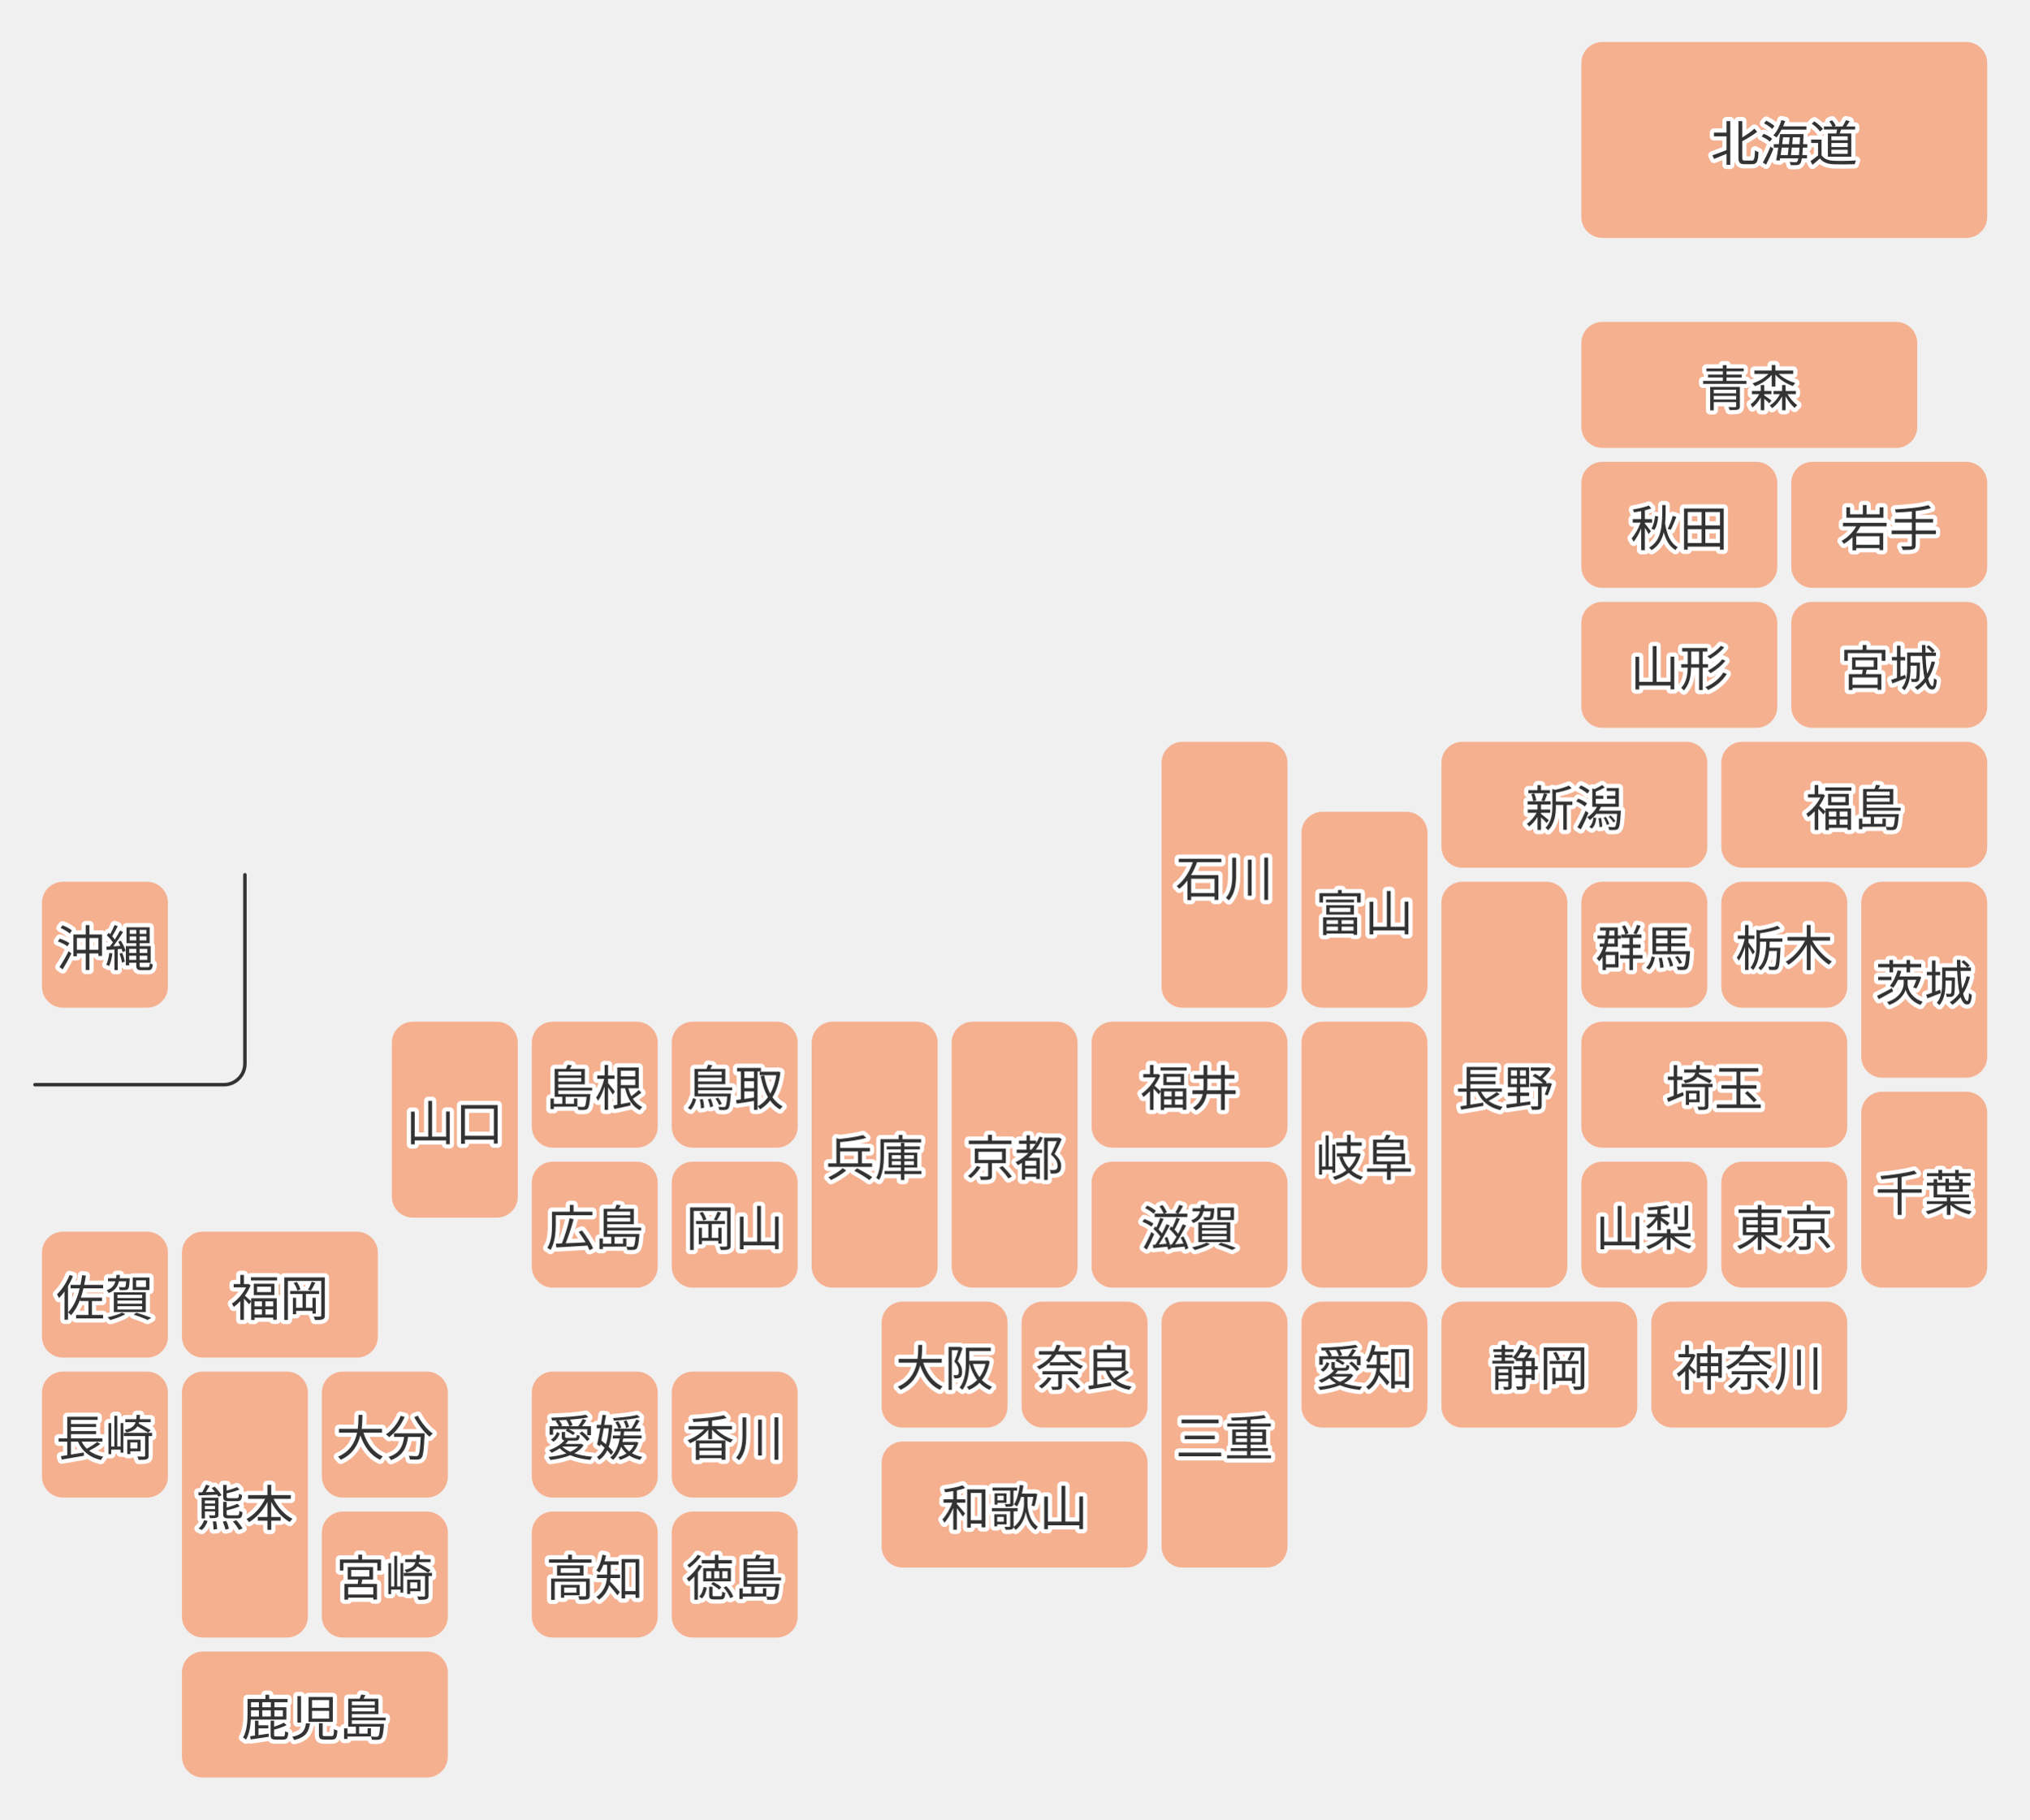
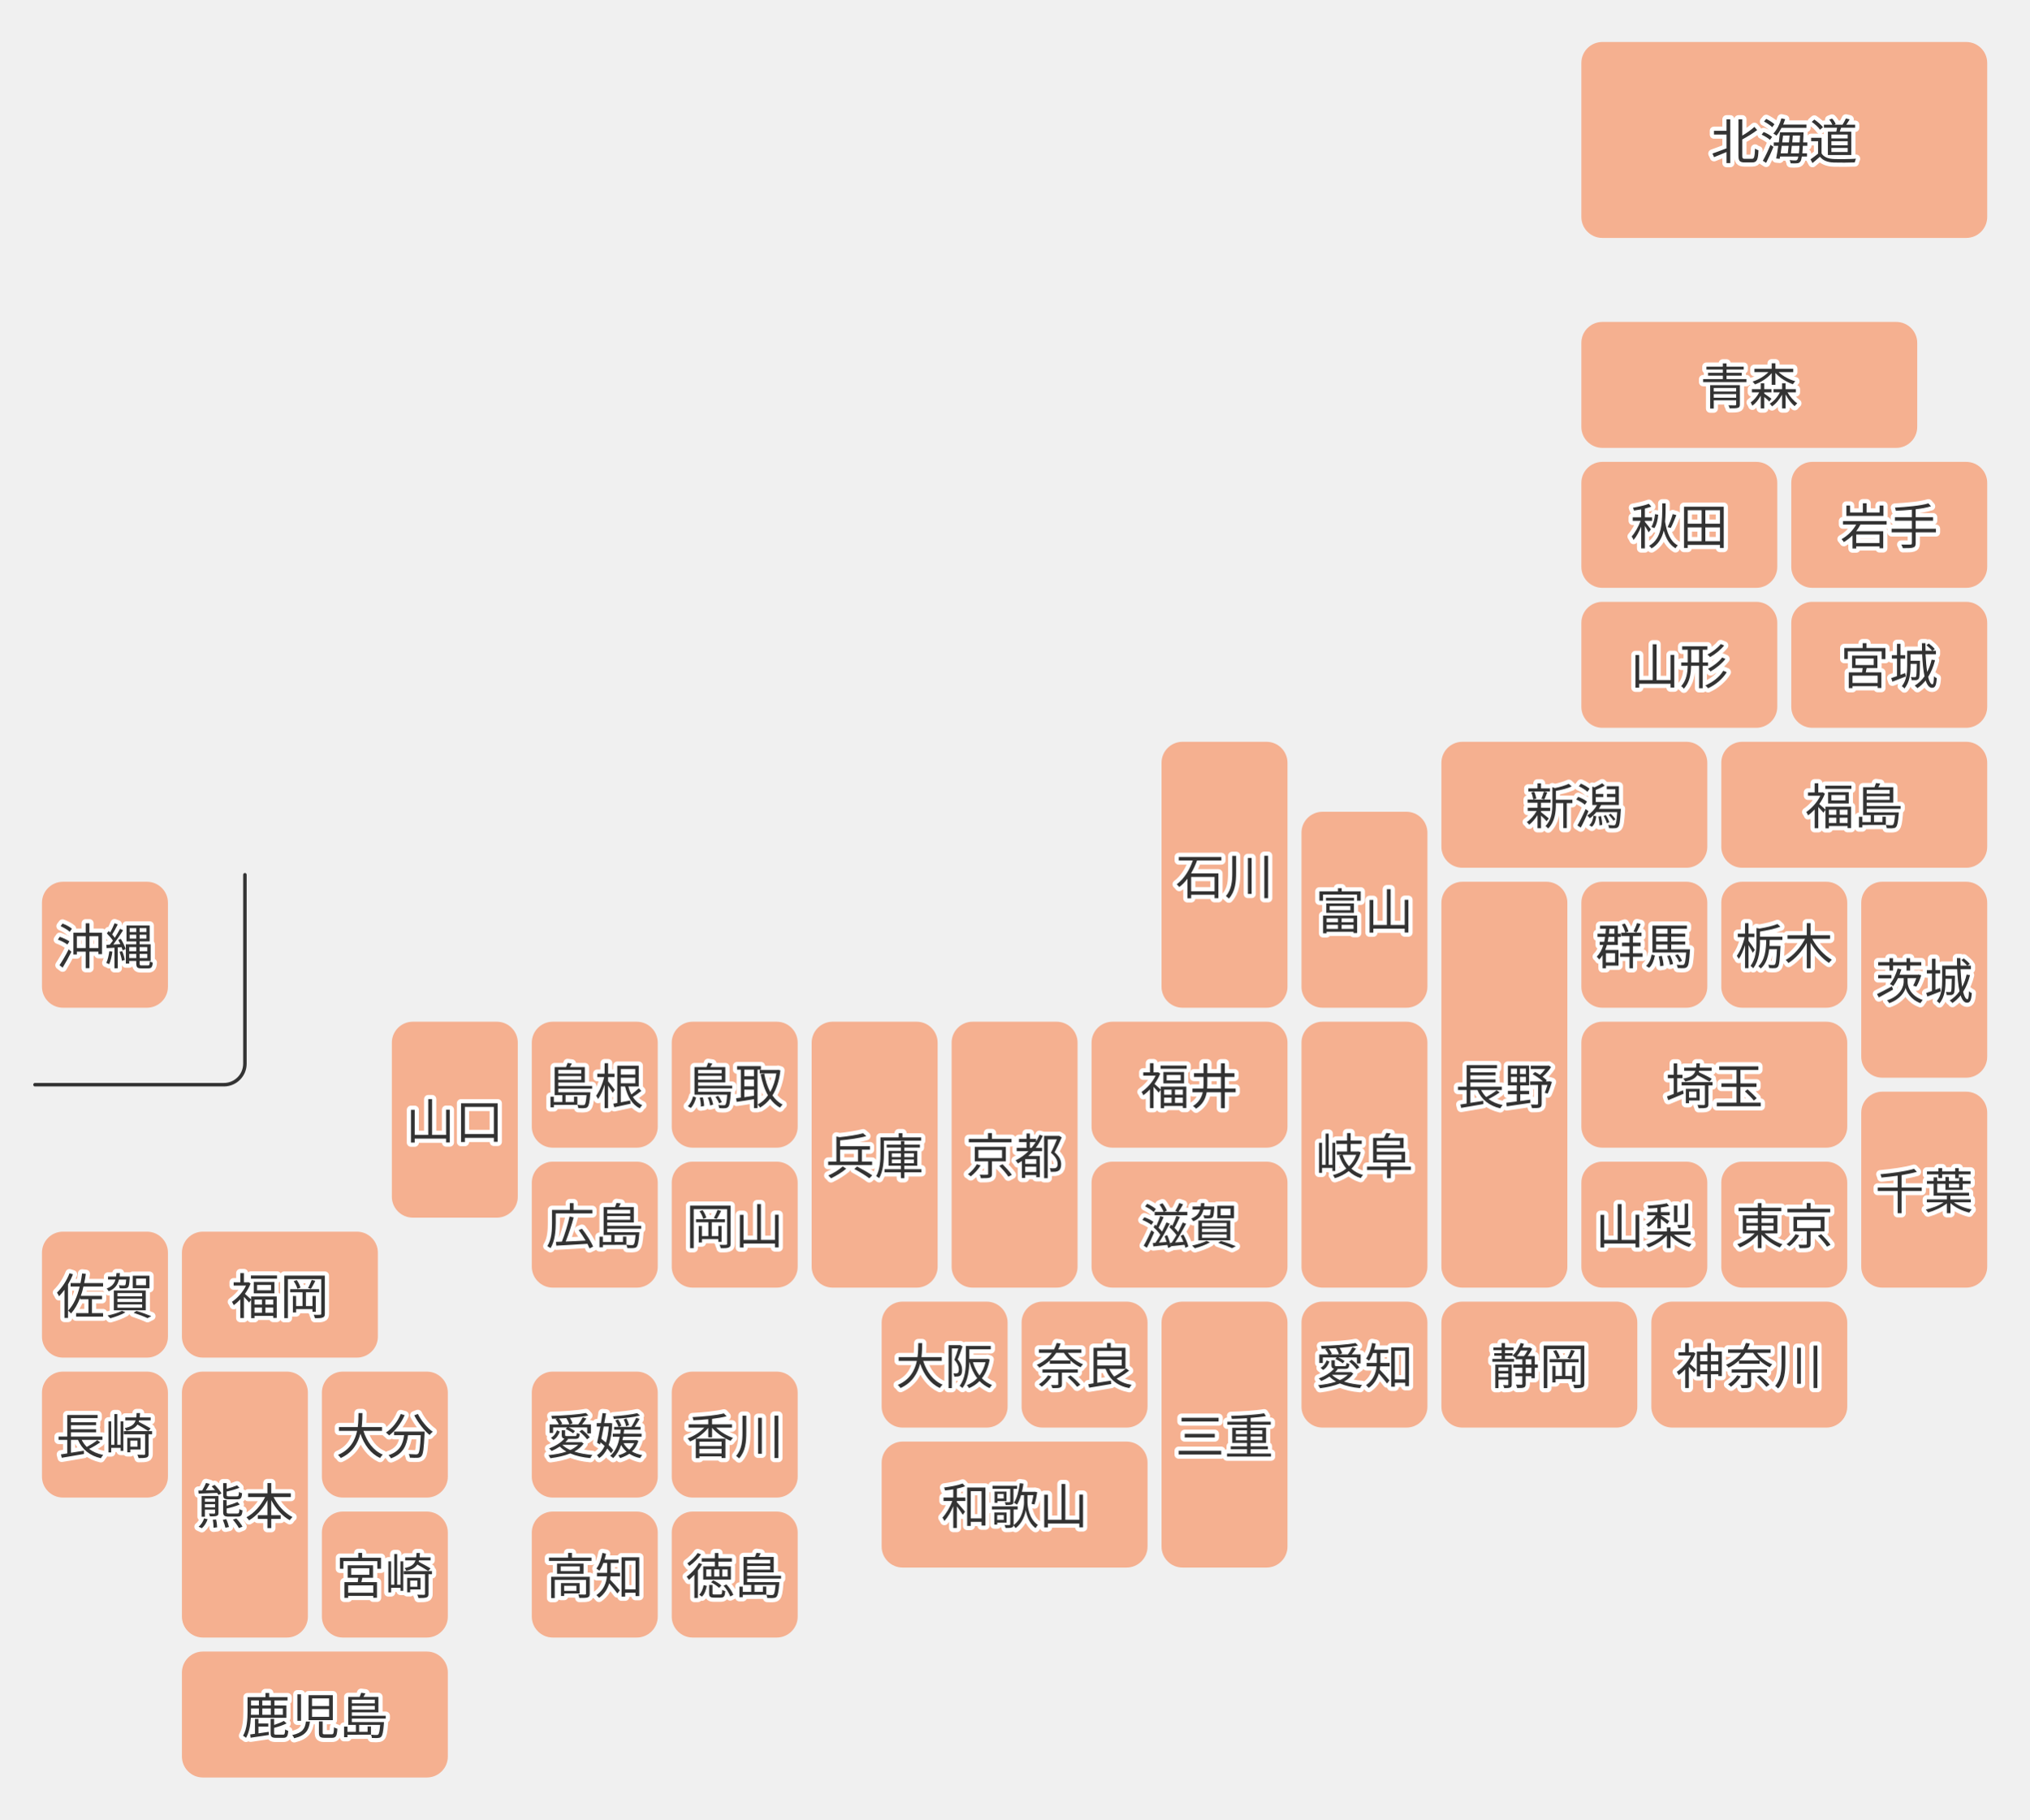
<svg xmlns="http://www.w3.org/2000/svg" viewBox="-5 -5 290 260" role="img" aria-labelledby="map-title">
  <g id="prefectures" fill="#F5B090">
    <path id="JP-01" data-name="北海道" data-romaji="Hokkaido" d="M276,29 A3,3 0 0 0 279,26 L279,4 A3,3 0 0 0 276,1 L224,1 A3,3 0 0 0 221,4 L221,26 A3,3 0 0 0 224,29 Z" />
    <path id="JP-02" data-name="青森県" data-romaji="Aomori" d="M224,41 A3,3 0 0 0 221,44 L221,56 A3,3 0 0 0 224,59 L266,59 A3,3 0 0 0 269,56 L269,44 A3,3 0 0 0 266,41 Z" />
    <path id="JP-03" data-name="岩手県" data-romaji="Iwate" d="M254,61 A3,3 0 0 0 251,64 L251,76 A3,3 0 0 0 254,79 L276,79 A3,3 0 0 0 279,76 L279,64 A3,3 0 0 0 276,61 Z" />
    <path id="JP-04" data-name="宮城県" data-romaji="Miyagi" d="M279,84 A3,3 0 0 0 276,81 L254,81 A3,3 0 0 0 251,84 L251,96 A3,3 0 0 0 254,99 L276,99 A3,3 0 0 0 279,96 Z" />
    <path id="JP-05" data-name="秋田県" data-romaji="Akita" d="M246,79 A3,3 0 0 0 249,76 L249,64 A3,3 0 0 0 246,61 L224,61 A3,3 0 0 0 221,64 L221,76 A3,3 0 0 0 224,79 Z" />
    <path id="JP-06" data-name="山形県" data-romaji="Yamagata" d="M249,84 A3,3 0 0 0 246,81 L224,81 A3,3 0 0 0 221,84 L221,96 A3,3 0 0 0 224,99 L246,99 A3,3 0 0 0 249,96 Z" />
    <path id="JP-07" data-name="福島県" data-romaji="Fukushima" d="M276,119 A3,3 0 0 0 279,116 L279,104 A3,3 0 0 0 276,101 L244,101 A3,3 0 0 0 241,104 L241,116 A3,3 0 0 0 244,119 Z" />
    <path id="JP-08" data-name="茨城県" data-romaji="Ibaraki" d="M261,146 A3,3 0 0 0 264,149 L276,149 A3,3 0 0 0 279,146 L279,124 A3,3 0 0 0 276,121 L264,121 A3,3 0 0 0 261,124 Z" />
    <path id="JP-09" data-name="栃木県" data-romaji="Tochigi" d="M259,124 A3,3 0 0 0 256,121 L244,121 A3,3 0 0 0 241,124 L241,136 A3,3 0 0 0 244,139 L256,139 A3,3 0 0 0 259,136 Z" />
    <path id="JP-10" data-name="群馬県" data-romaji="Gunma" d="M221,136 A3,3 0 0 0 224,139 L236,139 A3,3 0 0 0 239,136 L239,124 A3,3 0 0 0 236,121 L224,121 A3,3 0 0 0 221,124 Z" />
    <path id="JP-11" data-name="埼玉県" data-romaji="Saitama" d="M224,141 A3,3 0 0 0 221,144 L221,156 A3,3 0 0 0 224,159 L256,159 A3,3 0 0 0 259,156 L259,144 A3,3 0 0 0 256,141 Z" />
    <path id="JP-12" data-name="千葉県" data-romaji="Chiba" d="M279,154 A3,3 0 0 0 276,151 L264,151 A3,3 0 0 0 261,154 L261,176 A3,3 0 0 0 264,179 L276,179 A3,3 0 0 0 279,176 Z" />
    <path id="JP-13" data-name="東京都" data-romaji="Tokyo" d="M259,164 A3,3 0 0 0 256,161 L244,161 A3,3 0 0 0 241,164 L241,176 A3,3 0 0 0 244,179 L256,179 A3,3 0 0 0 259,176 Z" />
    <path id="JP-14" data-name="神奈川県" data-romaji="Kanagawa" d="M256,199 A3,3 0 0 0 259,196 L259,184 A3,3 0 0 0 256,181 L234,181 A3,3 0 0 0 231,184 L231,196 A3,3 0 0 0 234,199 Z" />
    <path id="JP-15" data-name="新潟県" data-romaji="Niigata" d="M201,116 A3,3 0 0 0 204,119 L236,119 A3,3 0 0 0 239,116 L239,104 A3,3 0 0 0 236,101 L204,101 A3,3 0 0 0 201,104 Z" />
    <path id="JP-16" data-name="富山県" data-romaji="Toyama" d="M181,136 A3,3 0 0 0 184,139 L196,139 A3,3 0 0 0 199,136 L199,114 A3,3 0 0 0 196,111 L184,111 A3,3 0 0 0 181,114 Z" />
    <path id="JP-17" data-name="石川県" data-romaji="Ishikawa" d="M164,101 A3,3 0 0 0 161,104 L161,136 A3,3 0 0 0 164,139 L176,139 A3,3 0 0 0 179,136 L179,104 A3,3 0 0 0 176,101 Z" />
    <path id="JP-18" data-name="福井県" data-romaji="Fukui" d="M154,141 A3,3 0 0 0 151,144 L151,156 A3,3 0 0 0 154,159 L176,159 A3,3 0 0 0 179,156 L179,144 A3,3 0 0 0 176,141 Z" />
    <path id="JP-19" data-name="山梨県" data-romaji="Yamanashi" d="M239,164 A3,3 0 0 0 236,161 L224,161 A3,3 0 0 0 221,164 L221,176 A3,3 0 0 0 224,179 L236,179 A3,3 0 0 0 239,176 Z" />
    <path id="JP-20" data-name="長野県" data-romaji="Nagano" d="M219,124 A3,3 0 0 0 216,121 L204,121 A3,3 0 0 0 201,124 L201,176 A3,3 0 0 0 204,179 L216,179 A3,3 0 0 0 219,176 Z" />
    <path id="JP-21" data-name="岐阜県" data-romaji="Gifu" d="M199,144 A3,3 0 0 0 196,141 L184,141 A3,3 0 0 0 181,144 L181,176 A3,3 0 0 0 184,179 L196,179 A3,3 0 0 0 199,176 Z" />
    <path id="JP-22" data-name="静岡県" data-romaji="Shizuoka" d="M229,184 A3,3 0 0 0 226,181 L204,181 A3,3 0 0 0 201,184 L201,196 A3,3 0 0 0 204,199 L226,199 A3,3 0 0 0 229,196 Z" />
    <path id="JP-23" data-name="愛知県" data-romaji="Aichi" d="M199,184 A3,3 0 0 0 196,181 L184,181 A3,3 0 0 0 181,184 L181,196 A3,3 0 0 0 184,199 L196,199 A3,3 0 0 0 199,196 Z" />
    <path id="JP-24" data-name="三重県" data-romaji="Mie" d="M161,216 A3,3 0 0 0 164,219 L176,219 A3,3 0 0 0 179,216 L179,184 A3,3 0 0 0 176,181 L164,181 A3,3 0 0 0 161,184 Z" />
    <path id="JP-25" data-name="滋賀県" data-romaji="Shiga" d="M176,179 A3,3 0 0 0 179,176 L179,164 A3,3 0 0 0 176,161 L154,161 A3,3 0 0 0 151,164 L151,176 A3,3 0 0 0 154,179 Z" />
    <path id="JP-26" data-name="京都府" data-romaji="Kyoto" d="M134,141 A3,3 0 0 0 131,144 L131,176 A3,3 0 0 0 134,179 L146,179 A3,3 0 0 0 149,176 L149,144 A3,3 0 0 0 146,141 Z" />
    <path id="JP-27" data-name="大阪府" data-romaji="Osaka" d="M136,199 A3,3 0 0 0 139,196 L139,184 A3,3 0 0 0 136,181 L124,181 A3,3 0 0 0 121,184 L121,196 A3,3 0 0 0 124,199 Z" />
    <path id="JP-28" data-name="兵庫県" data-romaji="Hyogo" d="M126,179 A3,3 0 0 0 129,176 L129,144 A3,3 0 0 0 126,141 L114,141 A3,3 0 0 0 111,144 L111,176 A3,3 0 0 0 114,179 Z" />
    <path id="JP-29" data-name="奈良県" data-romaji="Nara" d="M144,181 A3,3 0 0 0 141,184 L141,196 A3,3 0 0 0 144,199 L156,199 A3,3 0 0 0 159,196 L159,184 A3,3 0 0 0 156,181 Z" />
    <path id="JP-30" data-name="和歌山県" data-romaji="Wakayama" d="M156,219 A3,3 0 0 0 159,216 L159,204 A3,3 0 0 0 156,201 L124,201 A3,3 0 0 0 121,204 L121,216 A3,3 0 0 0 124,219 Z" />
    <path id="JP-31" data-name="鳥取県" data-romaji="Tottori" d="M106,159 A3,3 0 0 0 109,156 L109,144 A3,3 0 0 0 106,141 L94,141 A3,3 0 0 0 91,144 L91,156 A3,3 0 0 0 94,159 Z" />
    <path id="JP-32" data-name="島根県" data-romaji="Shimane" d="M71,156 A3,3 0 0 0 74,159 L86,159 A3,3 0 0 0 89,156 L89,144 A3,3 0 0 0 86,141 L74,141 A3,3 0 0 0 71,144 Z" />
    <path id="JP-33" data-name="岡山県" data-romaji="Okayama" d="M94,161 A3,3 0 0 0 91,164 L91,176 A3,3 0 0 0 94,179 L106,179 A3,3 0 0 0 109,176 L109,164 A3,3 0 0 0 106,161 Z" />
    <path id="JP-34" data-name="広島県" data-romaji="Hiroshima" d="M74,161 A3,3 0 0 0 71,164 L71,176 A3,3 0 0 0 74,179 L86,179 A3,3 0 0 0 89,176 L89,164 A3,3 0 0 0 86,161 Z" />
    <path id="JP-35" data-name="山口県" data-romaji="Yamaguchi" d="M51,166 A3,3 0 0 0 54,169 L66,169 A3,3 0 0 0 69,166 L69,144 A3,3 0 0 0 66,141 L54,141 A3,3 0 0 0 51,144 Z" />
    <path id="JP-36" data-name="徳島県" data-romaji="Tokushima" d="M94,211 A3,3 0 0 0 91,214 L91,226 A3,3 0 0 0 94,229 L106,229 A3,3 0 0 0 109,226 L109,214 A3,3 0 0 0 106,211 Z" />
    <path id="JP-37" data-name="香川県" data-romaji="Kagawa" d="M91,206 A3,3 0 0 0 94,209 L106,209 A3,3 0 0 0 109,206 L109,194 A3,3 0 0 0 106,191 L94,191 A3,3 0 0 0 91,194 Z" />
    <path id="JP-38" data-name="愛媛県" data-romaji="Ehime" d="M89,194 A3,3 0 0 0 86,191 L74,191 A3,3 0 0 0 71,194 L71,206 A3,3 0 0 0 74,209 L86,209 A3,3 0 0 0 89,206 Z" />
    <path id="JP-39" data-name="高知県" data-romaji="Kochi" d="M74,211 A3,3 0 0 0 71,214 L71,226 A3,3 0 0 0 74,229 L86,229 A3,3 0 0 0 89,226 L89,214 A3,3 0 0 0 86,211 Z" />
    <path id="JP-40" data-name="福岡県" data-romaji="Fukuoka" d="M24,171 A3,3 0 0 0 21,174 L21,186 A3,3 0 0 0 24,189 L46,189 A3,3 0 0 0 49,186 L49,174 A3,3 0 0 0 46,171 Z" />
    <path id="JP-41" data-name="佐賀県" data-romaji="Saga" d="M19,174 A3,3 0 0 0 16,171 L4,171 A3,3 0 0 0 1,174 L1,186 A3,3 0 0 0 4,189 L16,189 A3,3 0 0 0 19,186 Z" />
    <path id="JP-42" data-name="長崎県" data-romaji="Nagasaki" d="M1,206 A3,3 0 0 0 4,209 L16,209 A3,3 0 0 0 19,206 L19,194 A3,3 0 0 0 16,191 L4,191 A3,3 0 0 0 1,194 Z" />
    <path id="JP-43" data-name="熊本県" data-romaji="Kumamoto" d="M21,226 A3,3 0 0 0 24,229 L36,229 A3,3 0 0 0 39,226 L39,194 A3,3 0 0 0 36,191 L24,191 A3,3 0 0 0 21,194 Z" />
    <path id="JP-44" data-name="大分県" data-romaji="Oita" d="M56,209 A3,3 0 0 0 59,206 L59,194 A3,3 0 0 0 56,191 L44,191 A3,3 0 0 0 41,194 L41,206 A3,3 0 0 0 44,209 Z" />
    <path id="JP-45" data-name="宮崎県" data-romaji="Miyazaki" d="M44,211 A3,3 0 0 0 41,214 L41,226 A3,3 0 0 0 44,229 L56,229 A3,3 0 0 0 59,226 L59,214 A3,3 0 0 0 56,211 Z" />
    <path id="JP-46" data-name="鹿児島県" data-romaji="Kagoshima" d="M56,249 A3,3 0 0 0 59,246 L59,234 A3,3 0 0 0 56,231 L24,231 A3,3 0 0 0 21,234 L21,246 A3,3 0 0 0 24,249 Z" />
    <path id="JP-47" data-name="沖縄県" data-romaji="Okinawa" d="M4,121 A3,3 0 0 0 1,124 L1,136 A3,3 0 0 0 4,139 L16,139 A3,3 0 0 0 19,136 L19,124 A3,3 0 0 0 16,121 Z" />
  </g>
  <path id="okinawa-bracket" fill="none" stroke="#333333" stroke-width="0.5" stroke-linecap="round" d="M0,150 L27,150 A3,3 0 0 0 30,147 L30,120" />
-   <g id="label-halo" font-family="&quot;IPAGothic&quot;, &quot;Hiragino Sans&quot;, &quot;Hiragino Kaku Gothic ProN&quot;, &quot;Noto Sans JP&quot;, &quot;Yu Gothic&quot;, Meiryo, sans-serif" font-size="7" text-anchor="middle" fill="#FFFFFF" stroke="#FFFFFF" stroke-width="1.2" stroke-linejoin="round">
-     <text x="250" y="15" dominant-baseline="central">北海道</text>
-     <text x="245" y="50" dominant-baseline="central">青森</text>
-     <text x="265" y="70" dominant-baseline="central">岩手</text>
-     <text x="265" y="90" dominant-baseline="central">宮城</text>
-     <text x="235" y="70" dominant-baseline="central">秋田</text>
-     <text x="235" y="90" dominant-baseline="central">山形</text>
-     <text x="260" y="110" dominant-baseline="central">福島</text>
-     <text x="270" y="135" dominant-baseline="central">茨城</text>
-     <text x="250" y="130" dominant-baseline="central">栃木</text>
-     <text x="230" y="130" dominant-baseline="central">群馬</text>
-     <text x="240" y="150" dominant-baseline="central">埼玉</text>
-     <text x="270" y="165" dominant-baseline="central">千葉</text>
-     <text x="250" y="170" dominant-baseline="central">東京</text>
-     <text x="245" y="190" dominant-baseline="central">神奈川</text>
-     <text x="220" y="110" dominant-baseline="central">新潟</text>
-     <text x="190" y="125" dominant-baseline="central">富山</text>
-     <text x="170" y="120" dominant-baseline="central">石川</text>
-     <text x="165" y="150" dominant-baseline="central">福井</text>
-     <text x="230" y="170" dominant-baseline="central">山梨</text>
-     <text x="210" y="150" dominant-baseline="central">長野</text>
-     <text x="190" y="160" dominant-baseline="central">岐阜</text>
-     <text x="215" y="190" dominant-baseline="central">静岡</text>
-     <text x="190" y="190" dominant-baseline="central">愛知</text>
-     <text x="170" y="200" dominant-baseline="central">三重</text>
-     <text x="165" y="170" dominant-baseline="central">滋賀</text>
-     <text x="140" y="160" dominant-baseline="central">京都</text>
-     <text x="130" y="190" dominant-baseline="central">大阪</text>
-     <text x="120" y="160" dominant-baseline="central">兵庫</text>
-     <text x="150" y="190" dominant-baseline="central">奈良</text>
-     <text x="140" y="210" dominant-baseline="central">和歌山</text>
-     <text x="100" y="150" dominant-baseline="central">鳥取</text>
-     <text x="80" y="150" dominant-baseline="central">島根</text>
-     <text x="100" y="170" dominant-baseline="central">岡山</text>
-     <text x="80" y="170" dominant-baseline="central">広島</text>
-     <text x="60" y="155" dominant-baseline="central">山口</text>
-     <text x="100" y="220" dominant-baseline="central">徳島</text>
-     <text x="100" y="200" dominant-baseline="central">香川</text>
-     <text x="80" y="200" dominant-baseline="central">愛媛</text>
-     <text x="80" y="220" dominant-baseline="central">高知</text>
-     <text x="35" y="180" dominant-baseline="central">福岡</text>
-     <text x="10" y="180" dominant-baseline="central">佐賀</text>
-     <text x="10" y="200" dominant-baseline="central">長崎</text>
-     <text x="30" y="210" dominant-baseline="central">熊本</text>
-     <text x="50" y="200" dominant-baseline="central">大分</text>
-     <text x="50" y="220" dominant-baseline="central">宮崎</text>
-     <text x="40" y="240" dominant-baseline="central">鹿児島</text>
-     <text x="10" y="130" dominant-baseline="central">沖縄</text>
+   <g id="label-halo" font-family="&quot;Hiragino Sans&quot;, &quot;Hiragino Kaku Gothic ProN&quot;, &quot;Yu Gothic&quot;, Meiryo, &quot;Noto Sans JP&quot;, &quot;IPAGothic&quot;, sans-serif" font-size="7" text-anchor="middle" fill="#FFFFFF" stroke="#FFFFFF" stroke-width="1.2" stroke-linejoin="round">
+     <text x="250" y="15" dy="0.4em">北海道</text>
+     <text x="245" y="50" dy="0.4em">青森</text>
+     <text x="265" y="70" dy="0.4em">岩手</text>
+     <text x="265" y="90" dy="0.4em">宮城</text>
+     <text x="235" y="70" dy="0.4em">秋田</text>
+     <text x="235" y="90" dy="0.4em">山形</text>
+     <text x="260" y="110" dy="0.4em">福島</text>
+     <text x="270" y="135" dy="0.4em">茨城</text>
+     <text x="250" y="130" dy="0.4em">栃木</text>
+     <text x="230" y="130" dy="0.4em">群馬</text>
+     <text x="240" y="150" dy="0.4em">埼玉</text>
+     <text x="270" y="165" dy="0.4em">千葉</text>
+     <text x="250" y="170" dy="0.4em">東京</text>
+     <text x="245" y="190" dy="0.4em">神奈川</text>
+     <text x="220" y="110" dy="0.4em">新潟</text>
+     <text x="190" y="125" dy="0.4em">富山</text>
+     <text x="170" y="120" dy="0.4em">石川</text>
+     <text x="165" y="150" dy="0.4em">福井</text>
+     <text x="230" y="170" dy="0.4em">山梨</text>
+     <text x="210" y="150" dy="0.4em">長野</text>
+     <text x="190" y="160" dy="0.4em">岐阜</text>
+     <text x="215" y="190" dy="0.4em">静岡</text>
+     <text x="190" y="190" dy="0.4em">愛知</text>
+     <text x="170" y="200" dy="0.4em">三重</text>
+     <text x="165" y="170" dy="0.4em">滋賀</text>
+     <text x="140" y="160" dy="0.4em">京都</text>
+     <text x="130" y="190" dy="0.4em">大阪</text>
+     <text x="120" y="160" dy="0.4em">兵庫</text>
+     <text x="150" y="190" dy="0.4em">奈良</text>
+     <text x="140" y="210" dy="0.4em">和歌山</text>
+     <text x="100" y="150" dy="0.4em">鳥取</text>
+     <text x="80" y="150" dy="0.4em">島根</text>
+     <text x="100" y="170" dy="0.4em">岡山</text>
+     <text x="80" y="170" dy="0.4em">広島</text>
+     <text x="60" y="155" dy="0.4em">山口</text>
+     <text x="100" y="220" dy="0.4em">徳島</text>
+     <text x="100" y="200" dy="0.4em">香川</text>
+     <text x="80" y="200" dy="0.4em">愛媛</text>
+     <text x="80" y="220" dy="0.4em">高知</text>
+     <text x="35" y="180" dy="0.4em">福岡</text>
+     <text x="10" y="180" dy="0.4em">佐賀</text>
+     <text x="10" y="200" dy="0.4em">長崎</text>
+     <text x="30" y="210" dy="0.4em">熊本</text>
+     <text x="50" y="200" dy="0.4em">大分</text>
+     <text x="50" y="220" dy="0.4em">宮崎</text>
+     <text x="40" y="240" dy="0.4em">鹿児島</text>
+     <text x="10" y="130" dy="0.4em">沖縄</text>
  </g>
-   <g id="labels" font-family="&quot;IPAGothic&quot;, &quot;Hiragino Sans&quot;, &quot;Hiragino Kaku Gothic ProN&quot;, &quot;Noto Sans JP&quot;, &quot;Yu Gothic&quot;, Meiryo, sans-serif" font-size="7" text-anchor="middle" fill="#333333">
-     <text x="250" y="15" dominant-baseline="central">北海道</text>
-     <text x="245" y="50" dominant-baseline="central">青森</text>
-     <text x="265" y="70" dominant-baseline="central">岩手</text>
-     <text x="265" y="90" dominant-baseline="central">宮城</text>
-     <text x="235" y="70" dominant-baseline="central">秋田</text>
-     <text x="235" y="90" dominant-baseline="central">山形</text>
-     <text x="260" y="110" dominant-baseline="central">福島</text>
-     <text x="270" y="135" dominant-baseline="central">茨城</text>
-     <text x="250" y="130" dominant-baseline="central">栃木</text>
-     <text x="230" y="130" dominant-baseline="central">群馬</text>
-     <text x="240" y="150" dominant-baseline="central">埼玉</text>
-     <text x="270" y="165" dominant-baseline="central">千葉</text>
-     <text x="250" y="170" dominant-baseline="central">東京</text>
-     <text x="245" y="190" dominant-baseline="central">神奈川</text>
-     <text x="220" y="110" dominant-baseline="central">新潟</text>
-     <text x="190" y="125" dominant-baseline="central">富山</text>
-     <text x="170" y="120" dominant-baseline="central">石川</text>
-     <text x="165" y="150" dominant-baseline="central">福井</text>
-     <text x="230" y="170" dominant-baseline="central">山梨</text>
-     <text x="210" y="150" dominant-baseline="central">長野</text>
-     <text x="190" y="160" dominant-baseline="central">岐阜</text>
-     <text x="215" y="190" dominant-baseline="central">静岡</text>
-     <text x="190" y="190" dominant-baseline="central">愛知</text>
-     <text x="170" y="200" dominant-baseline="central">三重</text>
-     <text x="165" y="170" dominant-baseline="central">滋賀</text>
-     <text x="140" y="160" dominant-baseline="central">京都</text>
-     <text x="130" y="190" dominant-baseline="central">大阪</text>
-     <text x="120" y="160" dominant-baseline="central">兵庫</text>
-     <text x="150" y="190" dominant-baseline="central">奈良</text>
-     <text x="140" y="210" dominant-baseline="central">和歌山</text>
-     <text x="100" y="150" dominant-baseline="central">鳥取</text>
-     <text x="80" y="150" dominant-baseline="central">島根</text>
-     <text x="100" y="170" dominant-baseline="central">岡山</text>
-     <text x="80" y="170" dominant-baseline="central">広島</text>
-     <text x="60" y="155" dominant-baseline="central">山口</text>
-     <text x="100" y="220" dominant-baseline="central">徳島</text>
-     <text x="100" y="200" dominant-baseline="central">香川</text>
-     <text x="80" y="200" dominant-baseline="central">愛媛</text>
-     <text x="80" y="220" dominant-baseline="central">高知</text>
-     <text x="35" y="180" dominant-baseline="central">福岡</text>
-     <text x="10" y="180" dominant-baseline="central">佐賀</text>
-     <text x="10" y="200" dominant-baseline="central">長崎</text>
-     <text x="30" y="210" dominant-baseline="central">熊本</text>
-     <text x="50" y="200" dominant-baseline="central">大分</text>
-     <text x="50" y="220" dominant-baseline="central">宮崎</text>
-     <text x="40" y="240" dominant-baseline="central">鹿児島</text>
-     <text x="10" y="130" dominant-baseline="central">沖縄</text>
+   <g id="labels" font-family="&quot;Hiragino Sans&quot;, &quot;Hiragino Kaku Gothic ProN&quot;, &quot;Yu Gothic&quot;, Meiryo, &quot;Noto Sans JP&quot;, &quot;IPAGothic&quot;, sans-serif" font-size="7" text-anchor="middle" fill="#333333">
+     <text x="250" y="15" dy="0.4em">北海道</text>
+     <text x="245" y="50" dy="0.4em">青森</text>
+     <text x="265" y="70" dy="0.4em">岩手</text>
+     <text x="265" y="90" dy="0.4em">宮城</text>
+     <text x="235" y="70" dy="0.4em">秋田</text>
+     <text x="235" y="90" dy="0.4em">山形</text>
+     <text x="260" y="110" dy="0.4em">福島</text>
+     <text x="270" y="135" dy="0.4em">茨城</text>
+     <text x="250" y="130" dy="0.4em">栃木</text>
+     <text x="230" y="130" dy="0.4em">群馬</text>
+     <text x="240" y="150" dy="0.4em">埼玉</text>
+     <text x="270" y="165" dy="0.4em">千葉</text>
+     <text x="250" y="170" dy="0.4em">東京</text>
+     <text x="245" y="190" dy="0.4em">神奈川</text>
+     <text x="220" y="110" dy="0.4em">新潟</text>
+     <text x="190" y="125" dy="0.4em">富山</text>
+     <text x="170" y="120" dy="0.4em">石川</text>
+     <text x="165" y="150" dy="0.4em">福井</text>
+     <text x="230" y="170" dy="0.4em">山梨</text>
+     <text x="210" y="150" dy="0.4em">長野</text>
+     <text x="190" y="160" dy="0.4em">岐阜</text>
+     <text x="215" y="190" dy="0.4em">静岡</text>
+     <text x="190" y="190" dy="0.4em">愛知</text>
+     <text x="170" y="200" dy="0.4em">三重</text>
+     <text x="165" y="170" dy="0.4em">滋賀</text>
+     <text x="140" y="160" dy="0.4em">京都</text>
+     <text x="130" y="190" dy="0.4em">大阪</text>
+     <text x="120" y="160" dy="0.4em">兵庫</text>
+     <text x="150" y="190" dy="0.4em">奈良</text>
+     <text x="140" y="210" dy="0.4em">和歌山</text>
+     <text x="100" y="150" dy="0.4em">鳥取</text>
+     <text x="80" y="150" dy="0.4em">島根</text>
+     <text x="100" y="170" dy="0.4em">岡山</text>
+     <text x="80" y="170" dy="0.4em">広島</text>
+     <text x="60" y="155" dy="0.4em">山口</text>
+     <text x="100" y="220" dy="0.4em">徳島</text>
+     <text x="100" y="200" dy="0.4em">香川</text>
+     <text x="80" y="200" dy="0.4em">愛媛</text>
+     <text x="80" y="220" dy="0.4em">高知</text>
+     <text x="35" y="180" dy="0.4em">福岡</text>
+     <text x="10" y="180" dy="0.4em">佐賀</text>
+     <text x="10" y="200" dy="0.4em">長崎</text>
+     <text x="30" y="210" dy="0.4em">熊本</text>
+     <text x="50" y="200" dy="0.4em">大分</text>
+     <text x="50" y="220" dy="0.4em">宮崎</text>
+     <text x="40" y="240" dy="0.4em">鹿児島</text>
+     <text x="10" y="130" dy="0.4em">沖縄</text>
  </g>
</svg>
